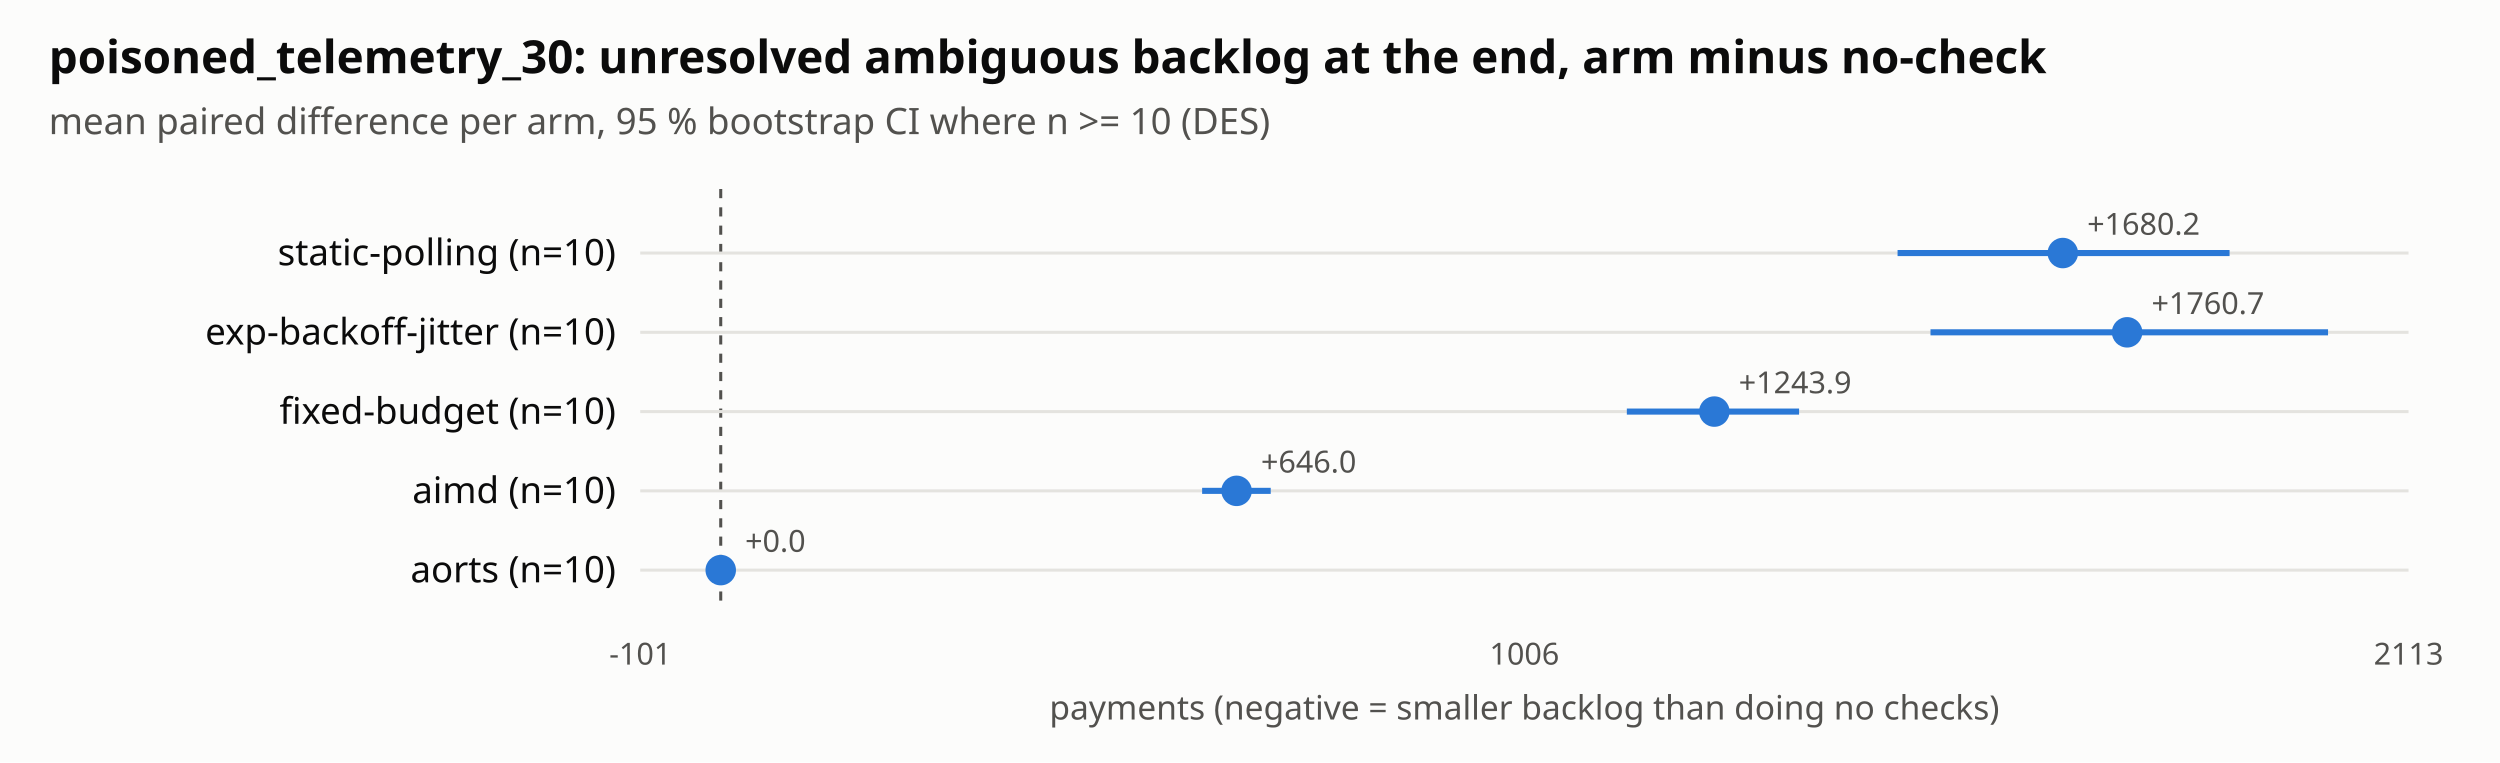
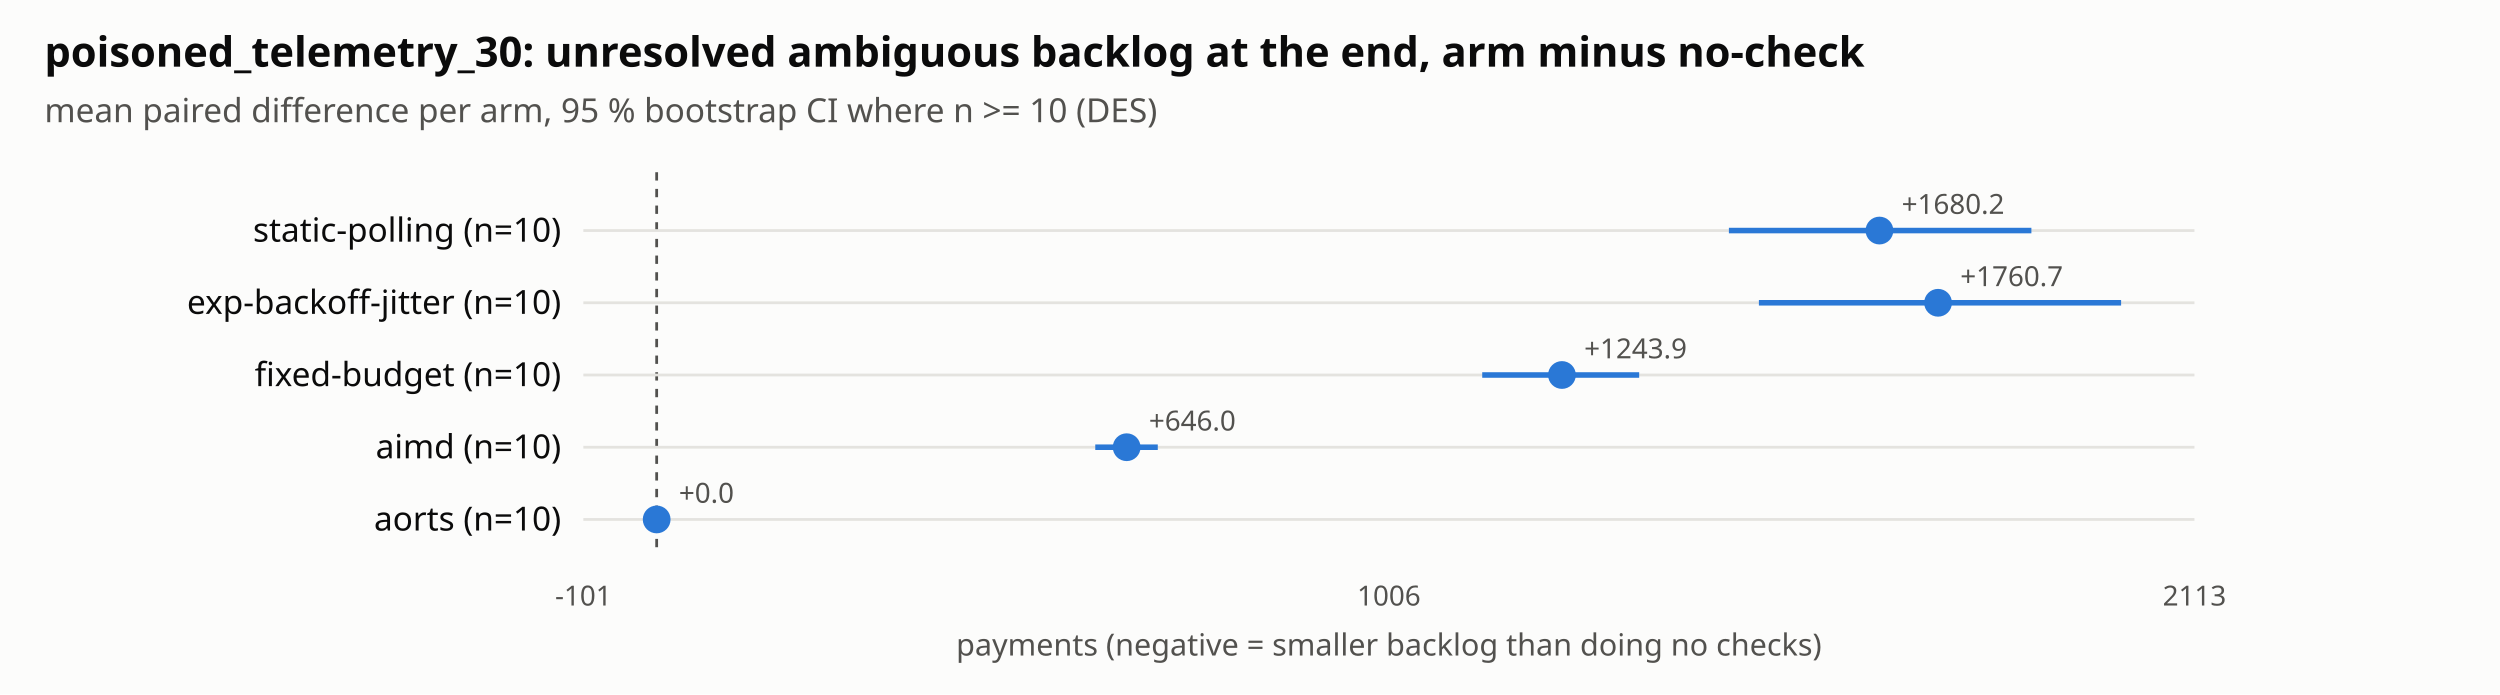
- <svg xmlns="http://www.w3.org/2000/svg" width="820" height="250" viewBox="0 0 820 250" font-family="system-ui, sans-serif">
+ <svg xmlns="http://www.w3.org/2000/svg" width="900" height="250" viewBox="0 0 900 250" font-family="system-ui, sans-serif">
  <style>.bg{fill:#fcfcfb}.t{fill:#0b0b0b}.m{fill:#52514e}.g{stroke:#e4e3df}.z{stroke:#52514e}.d{fill:#2a78d6}.w{stroke:#2a78d6}@media (prefers-color-scheme: dark){.bg{fill:#1a1a19}.t{fill:#f0efec}.m{fill:#c3c2b7}.g{stroke:#3a3936}.z{stroke:#c3c2b7}.d{fill:#3987e5}.w{stroke:#3987e5}}</style>
-   <rect class="bg" width="820" height="250" />
+   <rect class="bg" width="900" height="250" />
  <text class="t" x="16" y="24" font-size="15" font-weight="600">poisoned_telemetry_30: unresolved ambiguous backlog at the end, arm minus no-check</text>
  <text class="m" x="16" y="44" font-size="12">mean paired difference per arm, 95 % bootstrap CI where n &gt;= 10 (DES)</text>
  <line class="z" x1="236.4" y1="62" x2="236.4" y2="200" stroke-dasharray="3 3" />
  <line class="g" x1="210" y1="83.0" x2="790" y2="83.0" />
  <text class="t" x="202" y="87.0" font-size="12" text-anchor="end">static-polling (n=10)</text>
  <line class="w" x1="622.4" y1="83.0" x2="731.3" y2="83.0" stroke-width="2" />
  <circle class="d" cx="676.6" cy="83.0" r="5" />
  <text class="m" x="684.6" y="77.0" font-size="10">+1680.2</text>
  <line class="g" x1="210" y1="109.0" x2="790" y2="109.0" />
  <text class="t" x="202" y="113.0" font-size="12" text-anchor="end">exp-backoff-jitter (n=10)</text>
  <line class="w" x1="633.2" y1="109.0" x2="763.6" y2="109.0" stroke-width="2" />
  <circle class="d" cx="697.7" cy="109.0" r="5" />
  <text class="m" x="705.7" y="103.0" font-size="10">+1760.7</text>
  <line class="g" x1="210" y1="135.0" x2="790" y2="135.0" />
  <text class="t" x="202" y="139.0" font-size="12" text-anchor="end">fixed-budget (n=10)</text>
  <line class="w" x1="533.6" y1="135.0" x2="590.1" y2="135.0" stroke-width="2" />
  <circle class="d" cx="562.3" cy="135.0" r="5" />
  <text class="m" x="570.3" y="129.0" font-size="10">+1243.9</text>
  <line class="g" x1="210" y1="161.0" x2="790" y2="161.0" />
  <text class="t" x="202" y="165.0" font-size="12" text-anchor="end">aimd (n=10)</text>
  <line class="w" x1="394.3" y1="161.0" x2="416.8" y2="161.0" stroke-width="2" />
  <circle class="d" cx="405.6" cy="161.0" r="5" />
  <text class="m" x="413.6" y="155.0" font-size="10">+646.0</text>
  <line class="g" x1="210" y1="187.0" x2="790" y2="187.0" />
  <text class="t" x="202" y="191.0" font-size="12" text-anchor="end">aorts (n=10)</text>
  <circle class="d" cx="236.4" cy="187.0" r="5" />
  <text class="m" x="244.4" y="181.0" font-size="10">+0.0</text>
  <text class="m" x="210.0" y="218" font-size="10" text-anchor="middle">-101</text>
  <text class="m" x="500.0" y="218" font-size="10" text-anchor="middle">1006</text>
  <text class="m" x="790.0" y="218" font-size="10" text-anchor="middle">2113</text>
  <text class="m" x="500.0" y="236" font-size="11" text-anchor="middle">payments (negative = smaller backlog than doing no checks)</text>
</svg>
